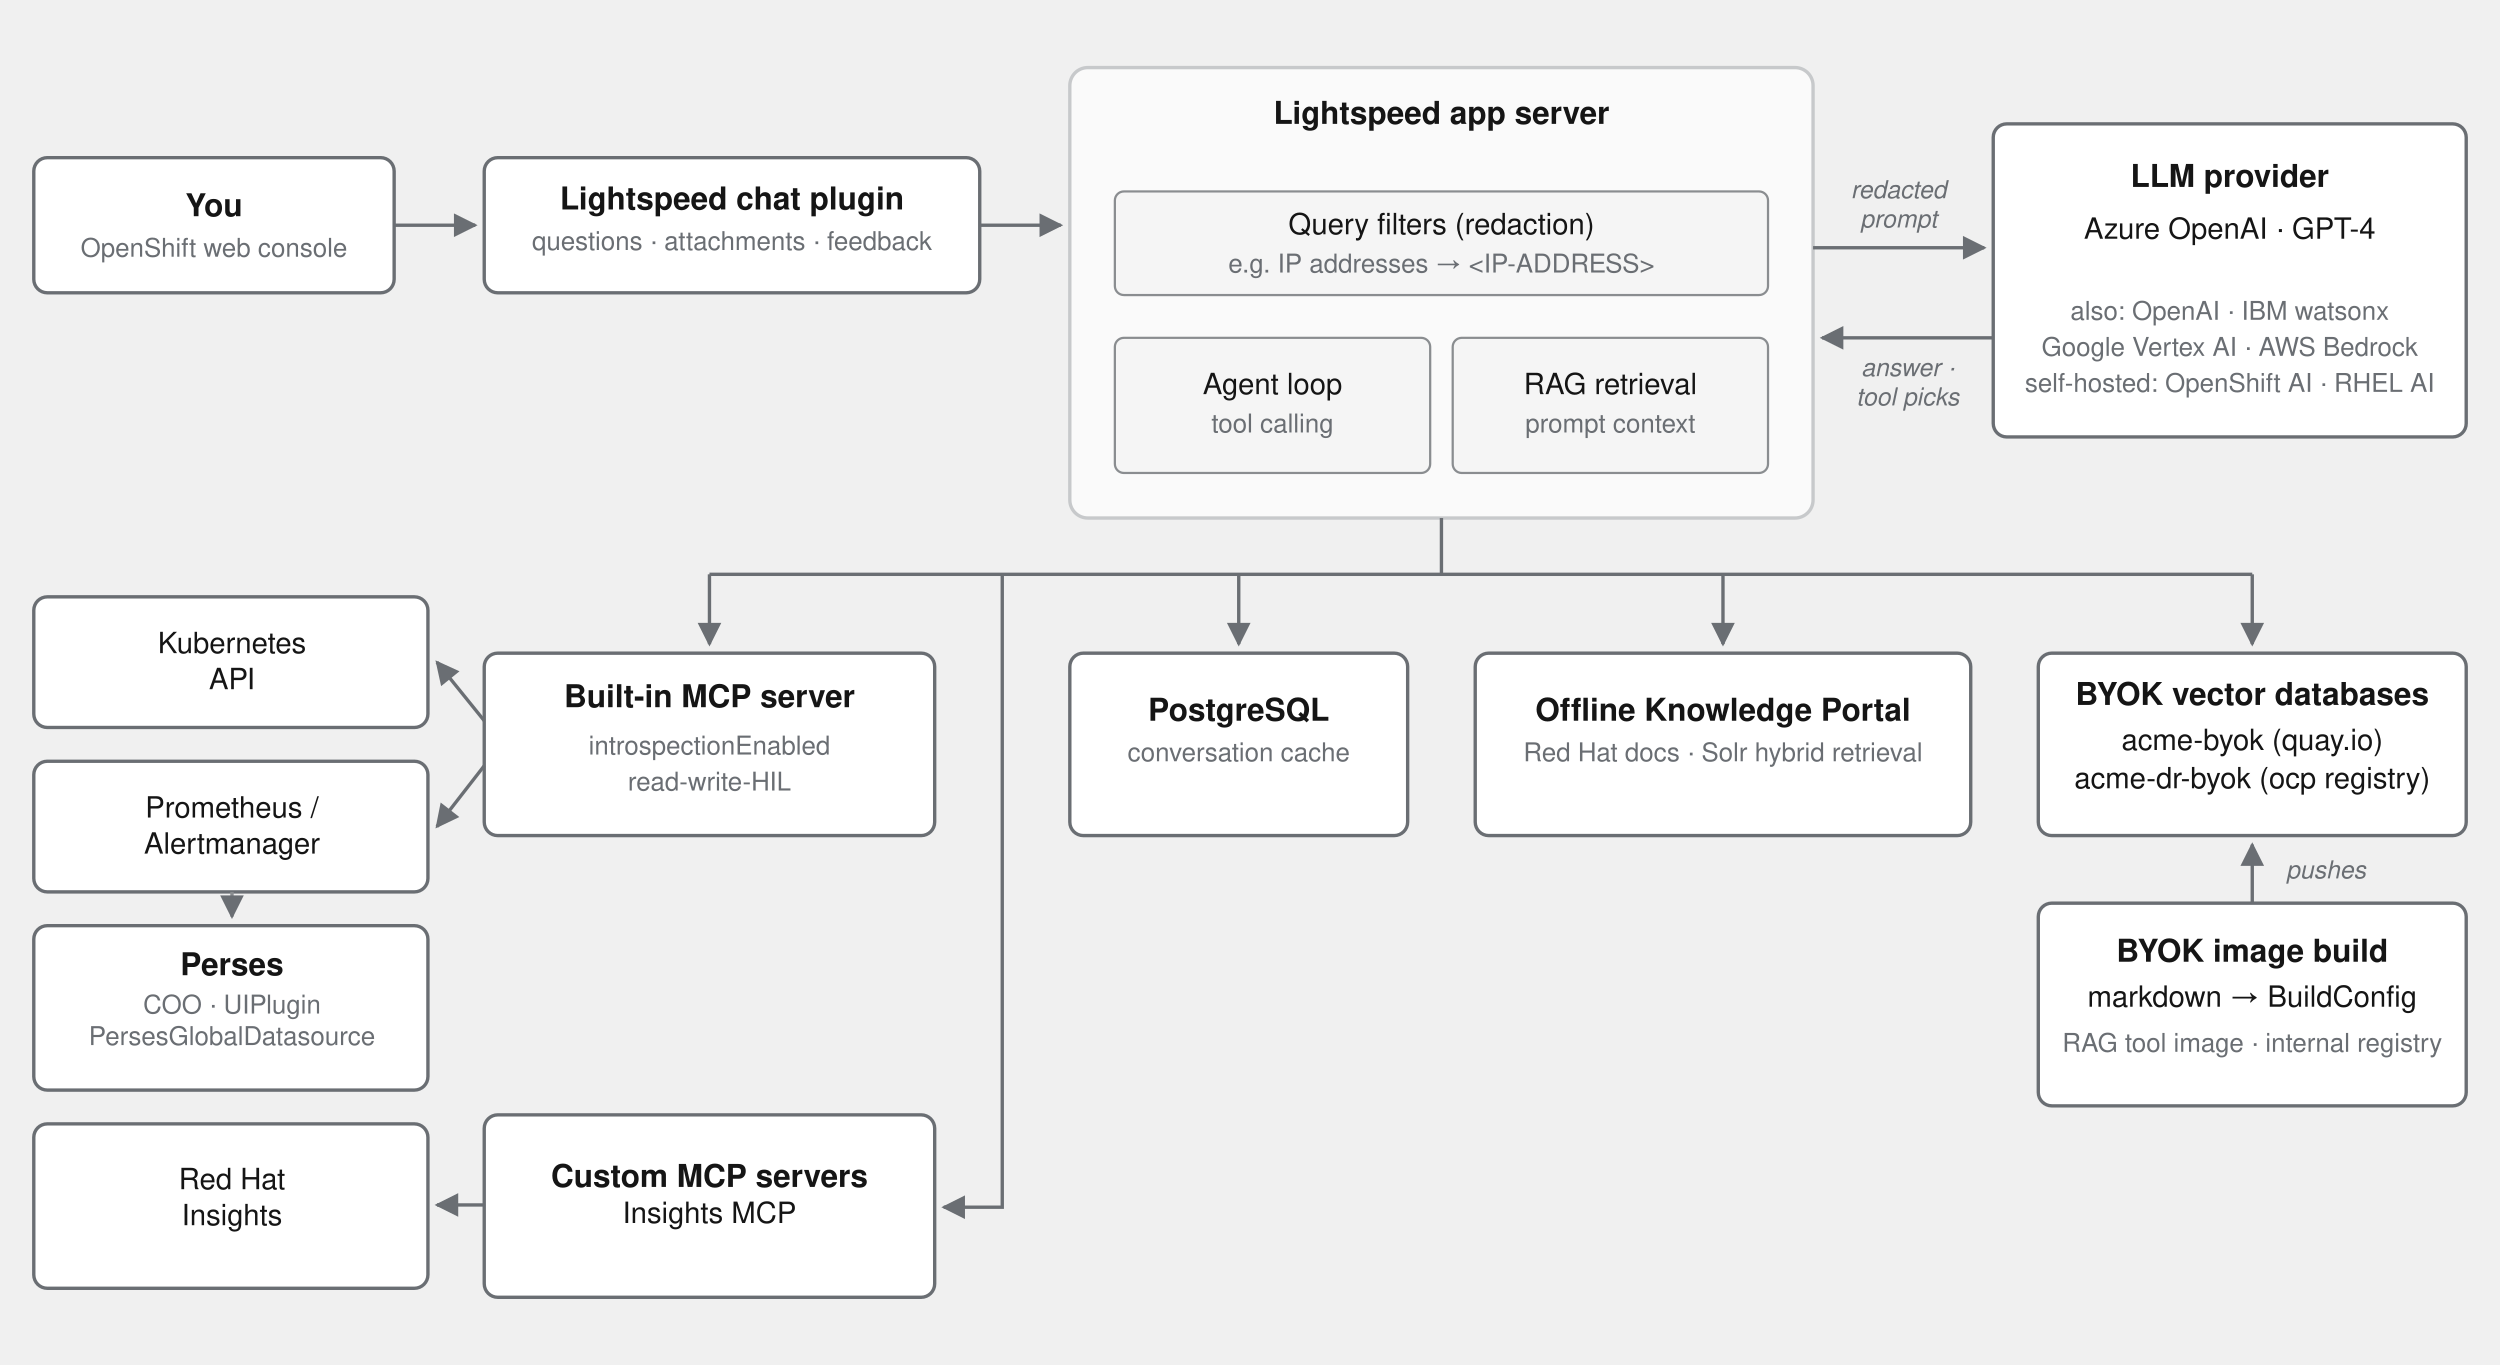
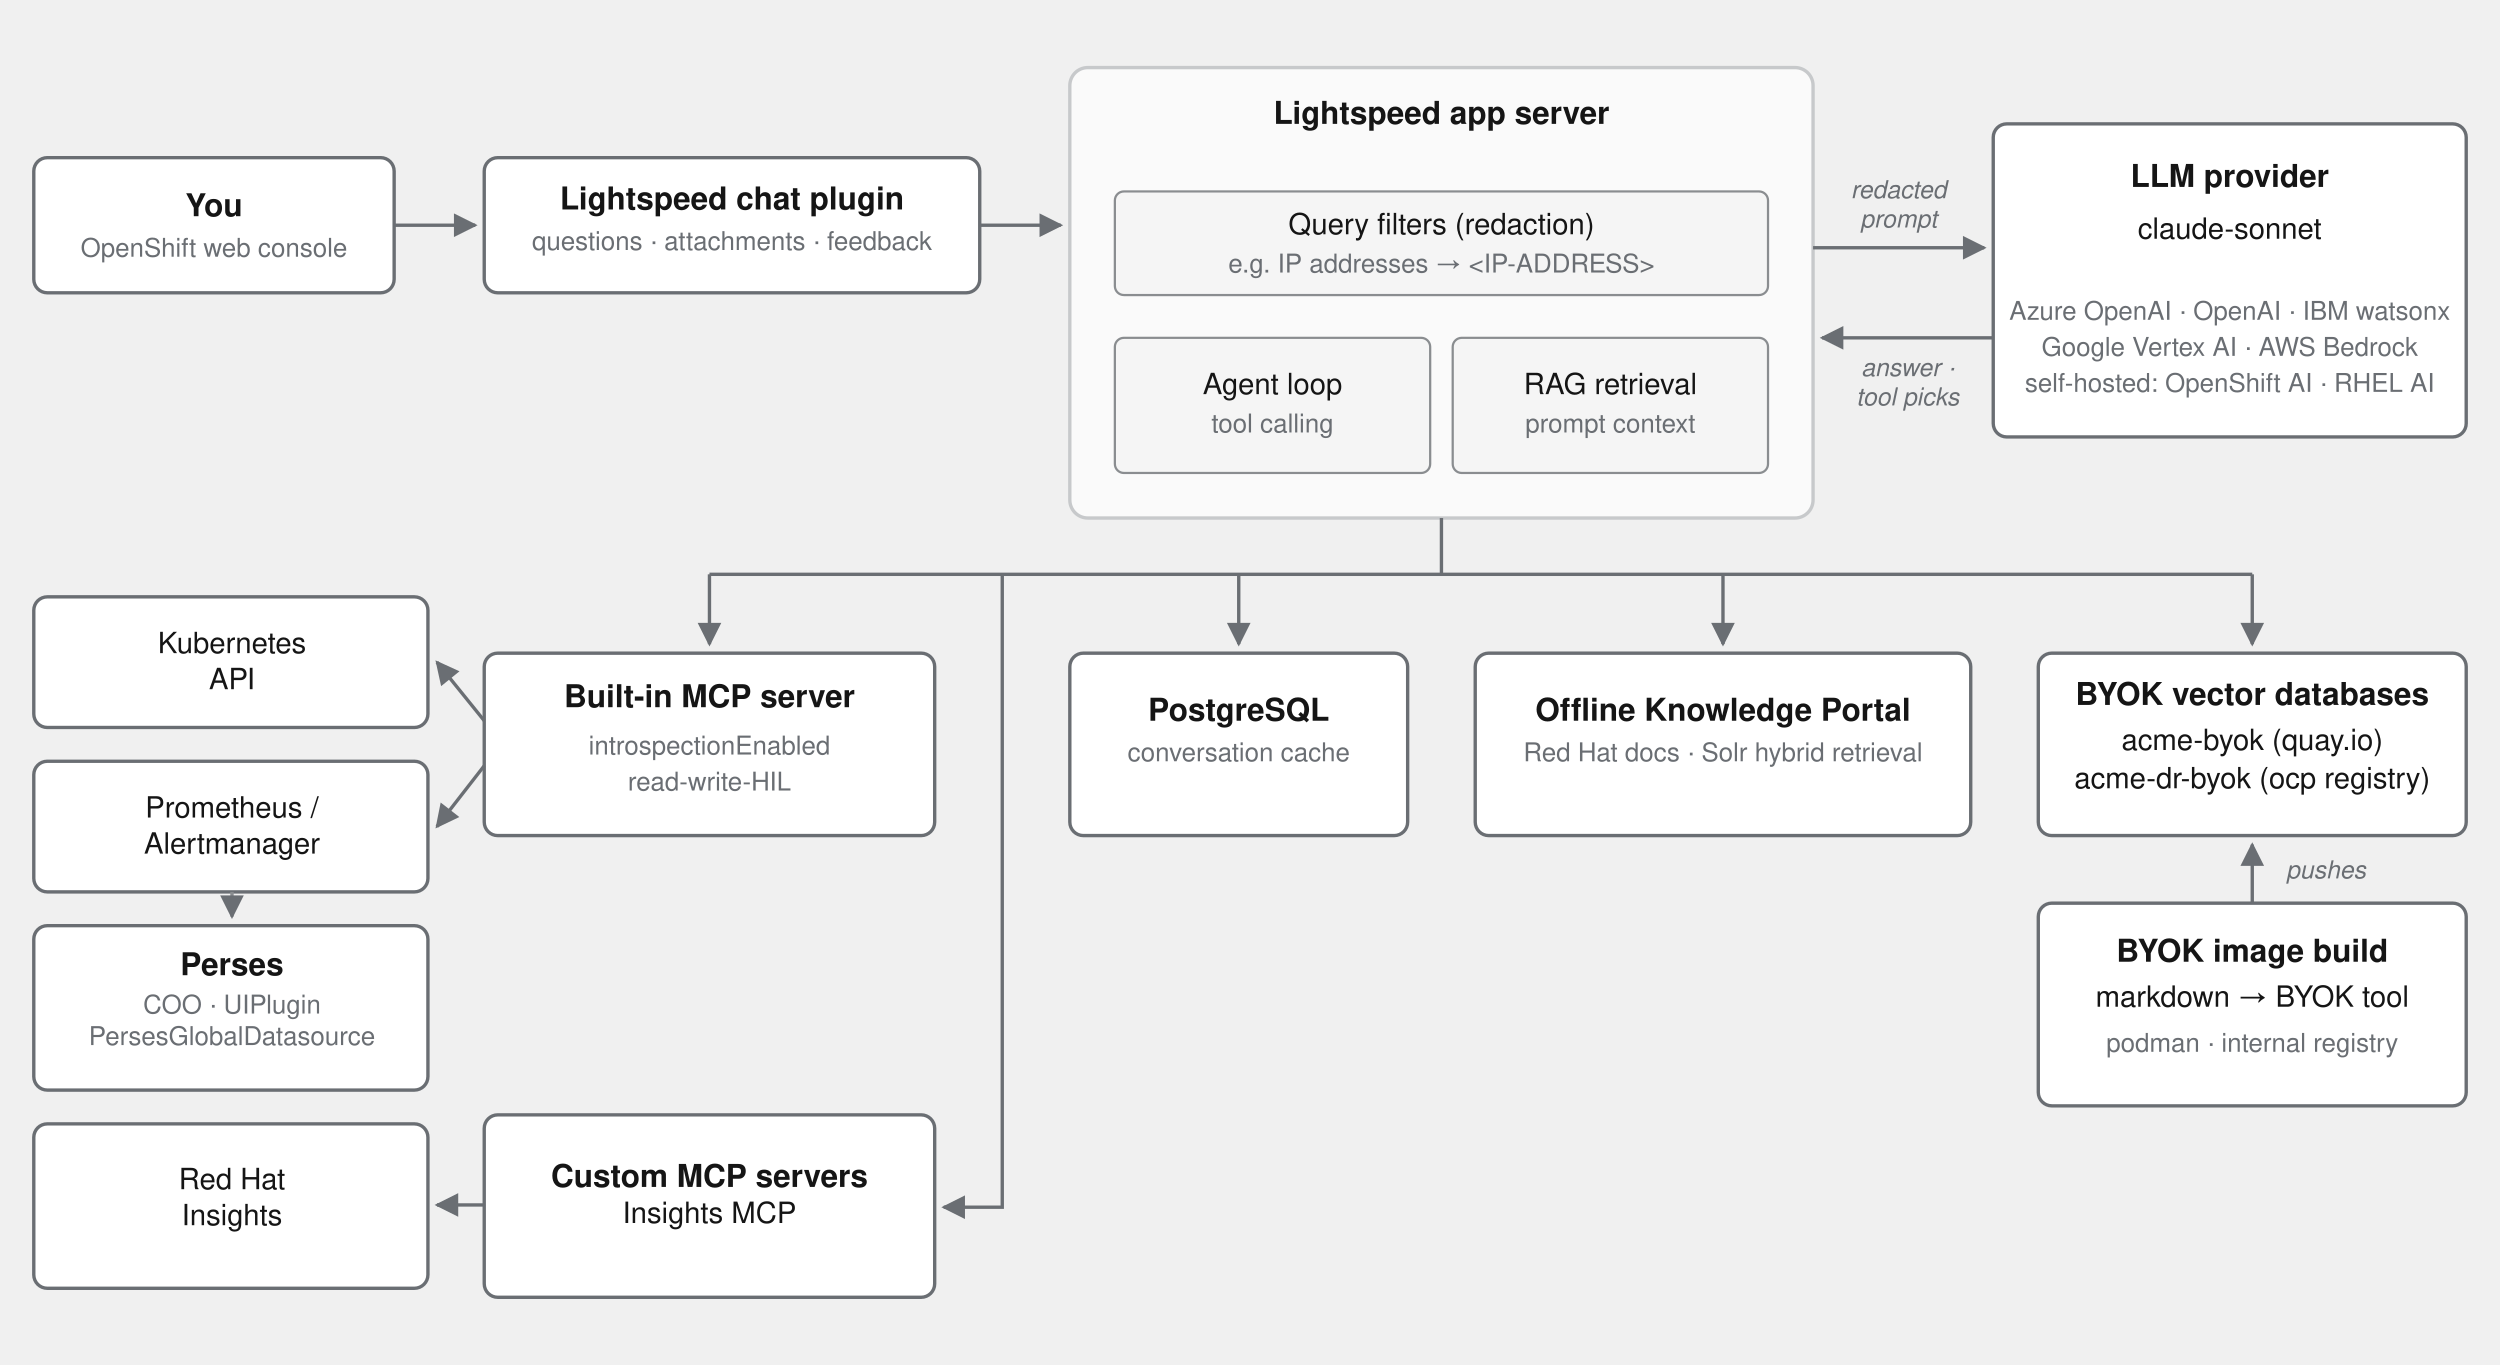
<svg xmlns="http://www.w3.org/2000/svg" viewBox="-15 0 1110 606" width="1110" height="606" font-family="'Red Hat Text',-apple-system,'Segoe UI',Helvetica,Arial,sans-serif" font-size="13">
  <defs>
    <marker id="arr" viewBox="0 0 10 10" refX="9" refY="5" markerWidth="7" markerHeight="7" orient="auto-start-reverse">
      <path d="M0,0 L10,5 L0,10 z" fill="#6a6e73" />
    </marker>
    <marker id="arrhl" viewBox="0 0 10 10" refX="9" refY="5" markerWidth="7" markerHeight="7" orient="auto-start-reverse">
      <path d="M0,0 L10,5 L0,10 z" fill="#ee0000" />
    </marker>
  </defs>
  <style>
    .box { fill:#ffffff; stroke:#6a6e73; stroke-width:1.5; rx:6; }
    .inner { fill:#f5f5f5; stroke:#8a8d90; stroke-width:1; rx:4; }
    .zone { fill:#fafafa; stroke:#c7c9cb; stroke-width:1.5; rx:8; }
    .t { fill:#151515; }
    .tt { fill:#151515; font-weight:600; font-size:14px; }
    .ts { fill:#6a6e73; font-size:11.5px; }
    .lbl { fill:#6a6e73; font-size:11px; font-style:italic; }
    .ln { stroke:#6a6e73; stroke-width:1.5; fill:none; marker-end:url(#arr); }
    .lnd { stroke:#8a8d90; stroke-width:1.5; fill:none; stroke-dasharray:4 4; marker-end:url(#arr); }
    .bus { stroke:#6a6e73; stroke-width:1.5; fill:none; }
    .dim { opacity:0.25; }
    g.hl rect.box, g.hl rect.inner { stroke:#ee0000; stroke-width:2.5; fill:#fff5f5; }
    g.hl path.ln, g.hl path.lnd, g.hl line.ln { stroke:#ee0000; stroke-width:2.2; marker-end:url(#arrhl); }
    g.hl .lbl { fill:#ee0000; font-weight:600; font-style:normal; }
  </style>
  <g class="">
    <rect class="box" x="0" y="70" width="160" height="60" rx="6" />
    <text class="tt" x="80" y="96" text-anchor="middle">You</text>
    <text class="ts" x="80" y="114" text-anchor="middle">OpenShift web console</text>
    <line class="ln" x1="160" y1="100" x2="196" y2="100" />
  </g>
  <g class="">
    <rect class="box" x="200" y="70" width="220" height="60" rx="6" />
    <text class="tt" x="310" y="93" text-anchor="middle">Lightspeed chat plugin</text>
    <text class="ts" x="310" y="111" text-anchor="middle">questions · attachments · feedback</text>
    <path class="ln" d="M420,100 L456,100" />
  </g>
  <g class="">
    <rect class="zone" x="460" y="30" width="330" height="200" />
    <text class="tt" x="625" y="55" text-anchor="middle">Lightspeed app server</text>
  </g>
  <g class="">
    <rect class="inner" x="480" y="85" width="290" height="46" rx="4" />
    <text class="t" x="625" y="104" text-anchor="middle">Query filters (redaction)</text>
    <text class="ts" x="625" y="121" text-anchor="middle">e.g. IP addresses → &lt;IP-ADDRESS&gt;</text>
  </g>
  <g class="">
    <rect class="inner" x="480" y="150" width="140" height="60" rx="4" />
    <text class="t" x="550" y="175" text-anchor="middle">Agent loop</text>
    <text class="ts" x="550" y="192" text-anchor="middle">tool calling</text>
    <rect class="inner" x="630" y="150" width="140" height="60" rx="4" />
    <text class="t" x="700" y="175" text-anchor="middle">RAG retrieval</text>
    <text class="ts" x="700" y="192" text-anchor="middle">prompt context</text>
  </g>
  <g class="">
    <rect class="box" x="870" y="55" width="210" height="139" rx="6" />
    <text class="tt" x="975" y="83" text-anchor="middle">LLM provider</text>
-     <text class="t" x="975" y="106" text-anchor="middle">Azure OpenAI · GPT-4</text>
-     <text class="ts" x="975" y="142" text-anchor="middle">also: OpenAI · IBM watsonx</text>
+     <text class="t" x="975" y="106" text-anchor="middle">claude-sonnet</text>
+     <text class="ts" x="975" y="142" text-anchor="middle">Azure OpenAI · OpenAI · IBM watsonx</text>
    <text class="ts" x="975" y="158" text-anchor="middle">Google Vertex AI · AWS Bedrock</text>
    <text class="ts" x="975" y="174" text-anchor="middle">self-hosted: OpenShift AI · RHEL AI</text>
    <path class="ln" d="M790,110 L866,110" />
    <text class="lbl" x="828" y="88" text-anchor="middle">redacted</text>
    <text class="lbl" x="828" y="101" text-anchor="middle">prompt</text>
    <path class="ln" d="M870,150 L794,150" />
    <text class="lbl" x="832" y="167" text-anchor="middle">answer ·</text>
    <text class="lbl" x="832" y="180" text-anchor="middle">tool picks</text>
  </g>
  <g class="">
    <rect class="box" x="460" y="290" width="150" height="81" rx="6" />
    <text class="tt" x="535" y="320" text-anchor="middle">PostgreSQL</text>
    <text class="ts" x="535" y="338" text-anchor="middle">conversation cache</text>
  </g>
  <g class="">
    <rect class="box" x="640" y="290" width="220" height="81" rx="6" />
    <text class="tt" x="750" y="320" text-anchor="middle">Offline Knowledge Portal</text>
    <text class="ts" x="750" y="338" text-anchor="middle">Red Hat docs · Solr hybrid retrieval</text>
  </g>
  <g class="">
    <rect class="box" x="890" y="290" width="190" height="81" rx="6" />
    <text class="tt" x="985" y="313" text-anchor="middle">BYOK vector databases</text>
    <text class="t" x="985" y="333" text-anchor="middle">acme-byok (quay.io)</text>
    <text class="t" x="985" y="350" text-anchor="middle">acme-dr-byok (ocp registry)</text>
  </g>
  <g class="">
    <rect class="box" x="200" y="290" width="200" height="81" rx="6" />
    <text class="tt" x="300" y="314" text-anchor="middle">Built-in MCP server</text>
    <text class="ts" x="300" y="335" text-anchor="middle">introspectionEnabled</text>
    <text class="ts" x="300" y="351" text-anchor="middle">read-write-HIL</text>
    <rect class="box" x="0" y="265" width="175" height="58" rx="6" />
    <text class="t" x="88" y="290" text-anchor="middle">Kubernetes</text>
    <text class="t" x="88" y="306" text-anchor="middle">API</text>
    <rect class="box" x="0" y="338" width="175" height="58" rx="6" />
    <text class="t" x="88" y="363" text-anchor="middle">Prometheus /</text>
    <text class="t" x="88" y="379" text-anchor="middle">Alertmanager</text>
    <path class="ln" d="M200,320 L179,294" />
    <path class="ln" d="M200,340 L179,367" />
  </g>
  <g class="">
    <rect class="box" x="0" y="411" width="175" height="73" rx="6" />
    <text class="tt" x="88" y="433" text-anchor="middle">Perses</text>
    <text class="ts" x="88" y="450" text-anchor="middle">COO · UIPlugin</text>
    <text class="ts" x="88" y="464" text-anchor="middle">PersesGlobalDatasource</text>
    <path class="lnd" d="M88,396 L88,407" />
  </g>
  <g class="">
    <rect class="box" x="200" y="495" width="200" height="81" rx="6" />
    <text class="tt" x="300" y="527" text-anchor="middle">Custom MCP servers</text>
    <text class="t" x="300" y="543" text-anchor="middle">Insights MCP</text>
    <rect class="box" x="0" y="499" width="175" height="73" rx="6" />
    <text class="t" x="88" y="528" text-anchor="middle">Red Hat</text>
    <text class="t" x="88" y="544" text-anchor="middle">Insights</text>
    <path class="ln" d="M200,535 L179,535" />
  </g>
  <g class="">
    <rect class="box" x="890" y="401" width="190" height="90" rx="6" />
    <text class="tt" x="985" y="427" text-anchor="middle">BYOK image build</text>
-     <text class="t" x="985" y="447" text-anchor="middle">markdown → BuildConfig</text>
-     <text class="ts" x="985" y="467" text-anchor="middle">RAG tool image · internal registry</text>
+     <text class="t" x="985" y="447" text-anchor="middle">markdown → BYOK tool</text>
+     <text class="ts" x="985" y="467" text-anchor="middle">podman · internal registry</text>
    <path class="ln" d="M985,401 L985,375" />
    <text class="lbl" x="1000" y="390" text-anchor="start">pushes</text>
  </g>
  <g class="">
    <path class="bus" d="M625,230 L625,255 L300,255 L985,255" />
    <path class="ln" d="M300,255 L300,286" />
    <path class="ln" d="M535,255 L535,286" />
    <path class="ln" d="M750,255 L750,286" />
    <path class="ln" d="M985,255 L985,286" />
    <path class="ln" d="M430,255 L430,536 L404,536" />
  </g>
</svg>
